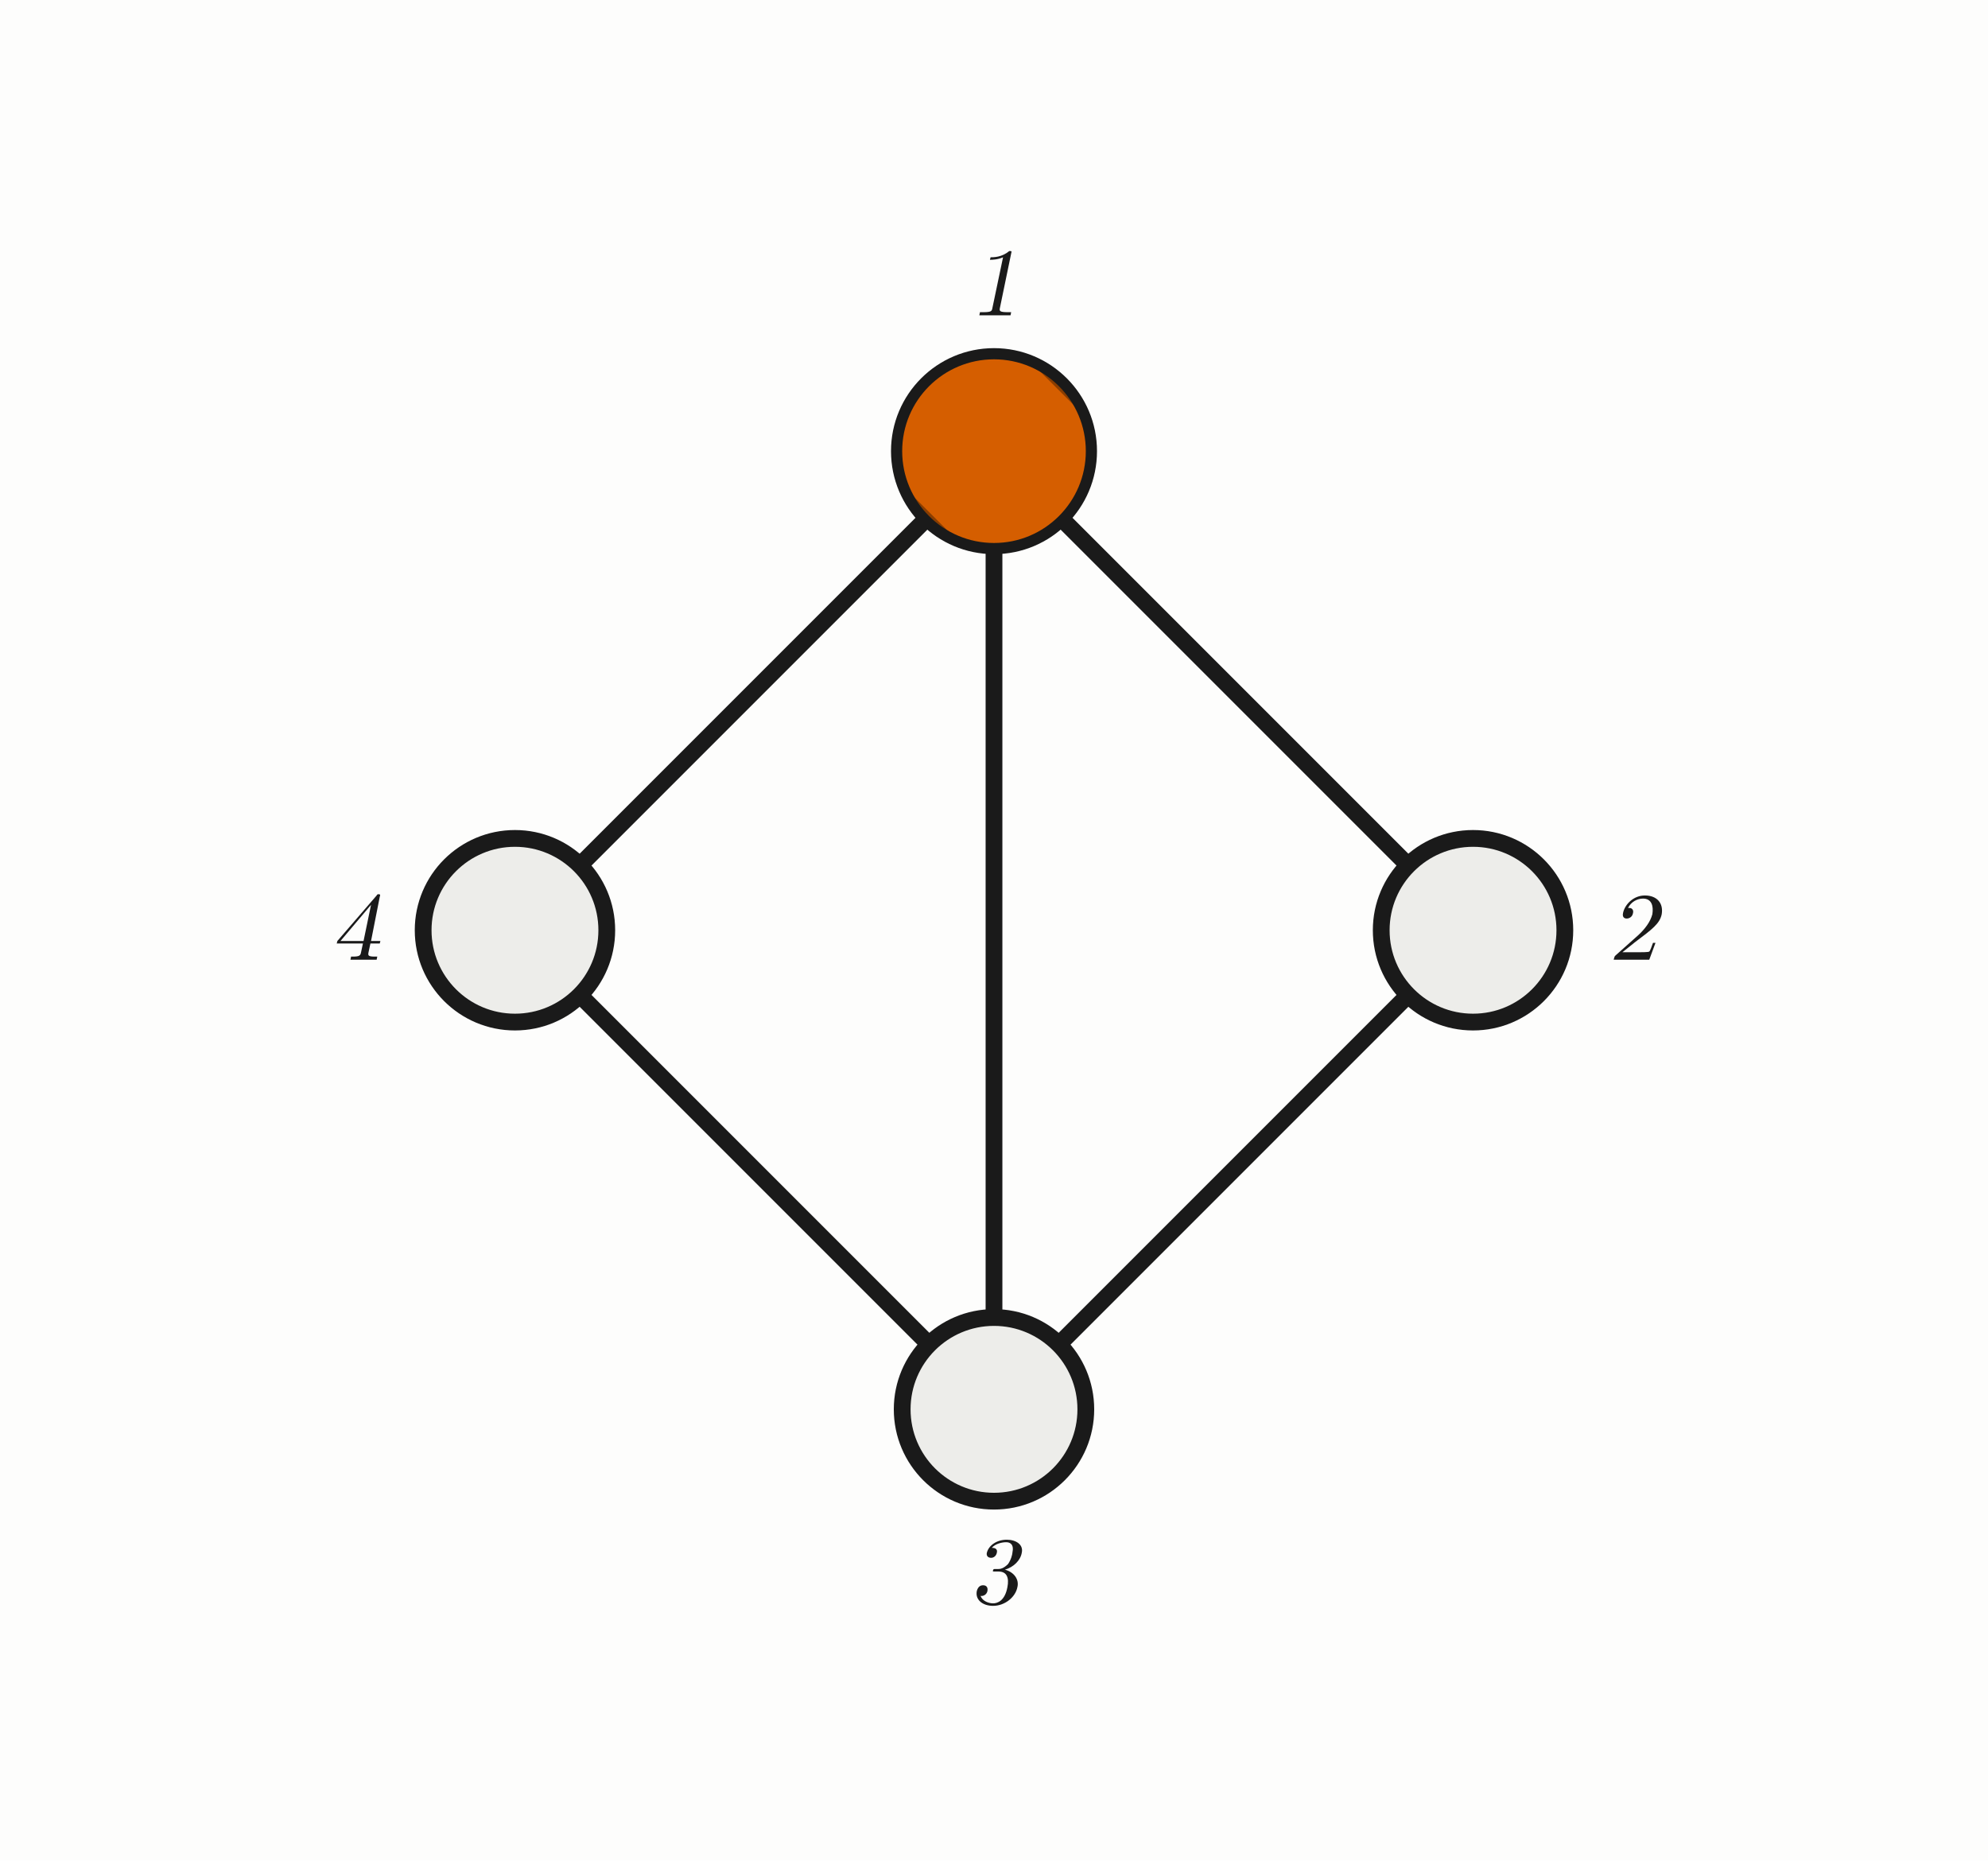
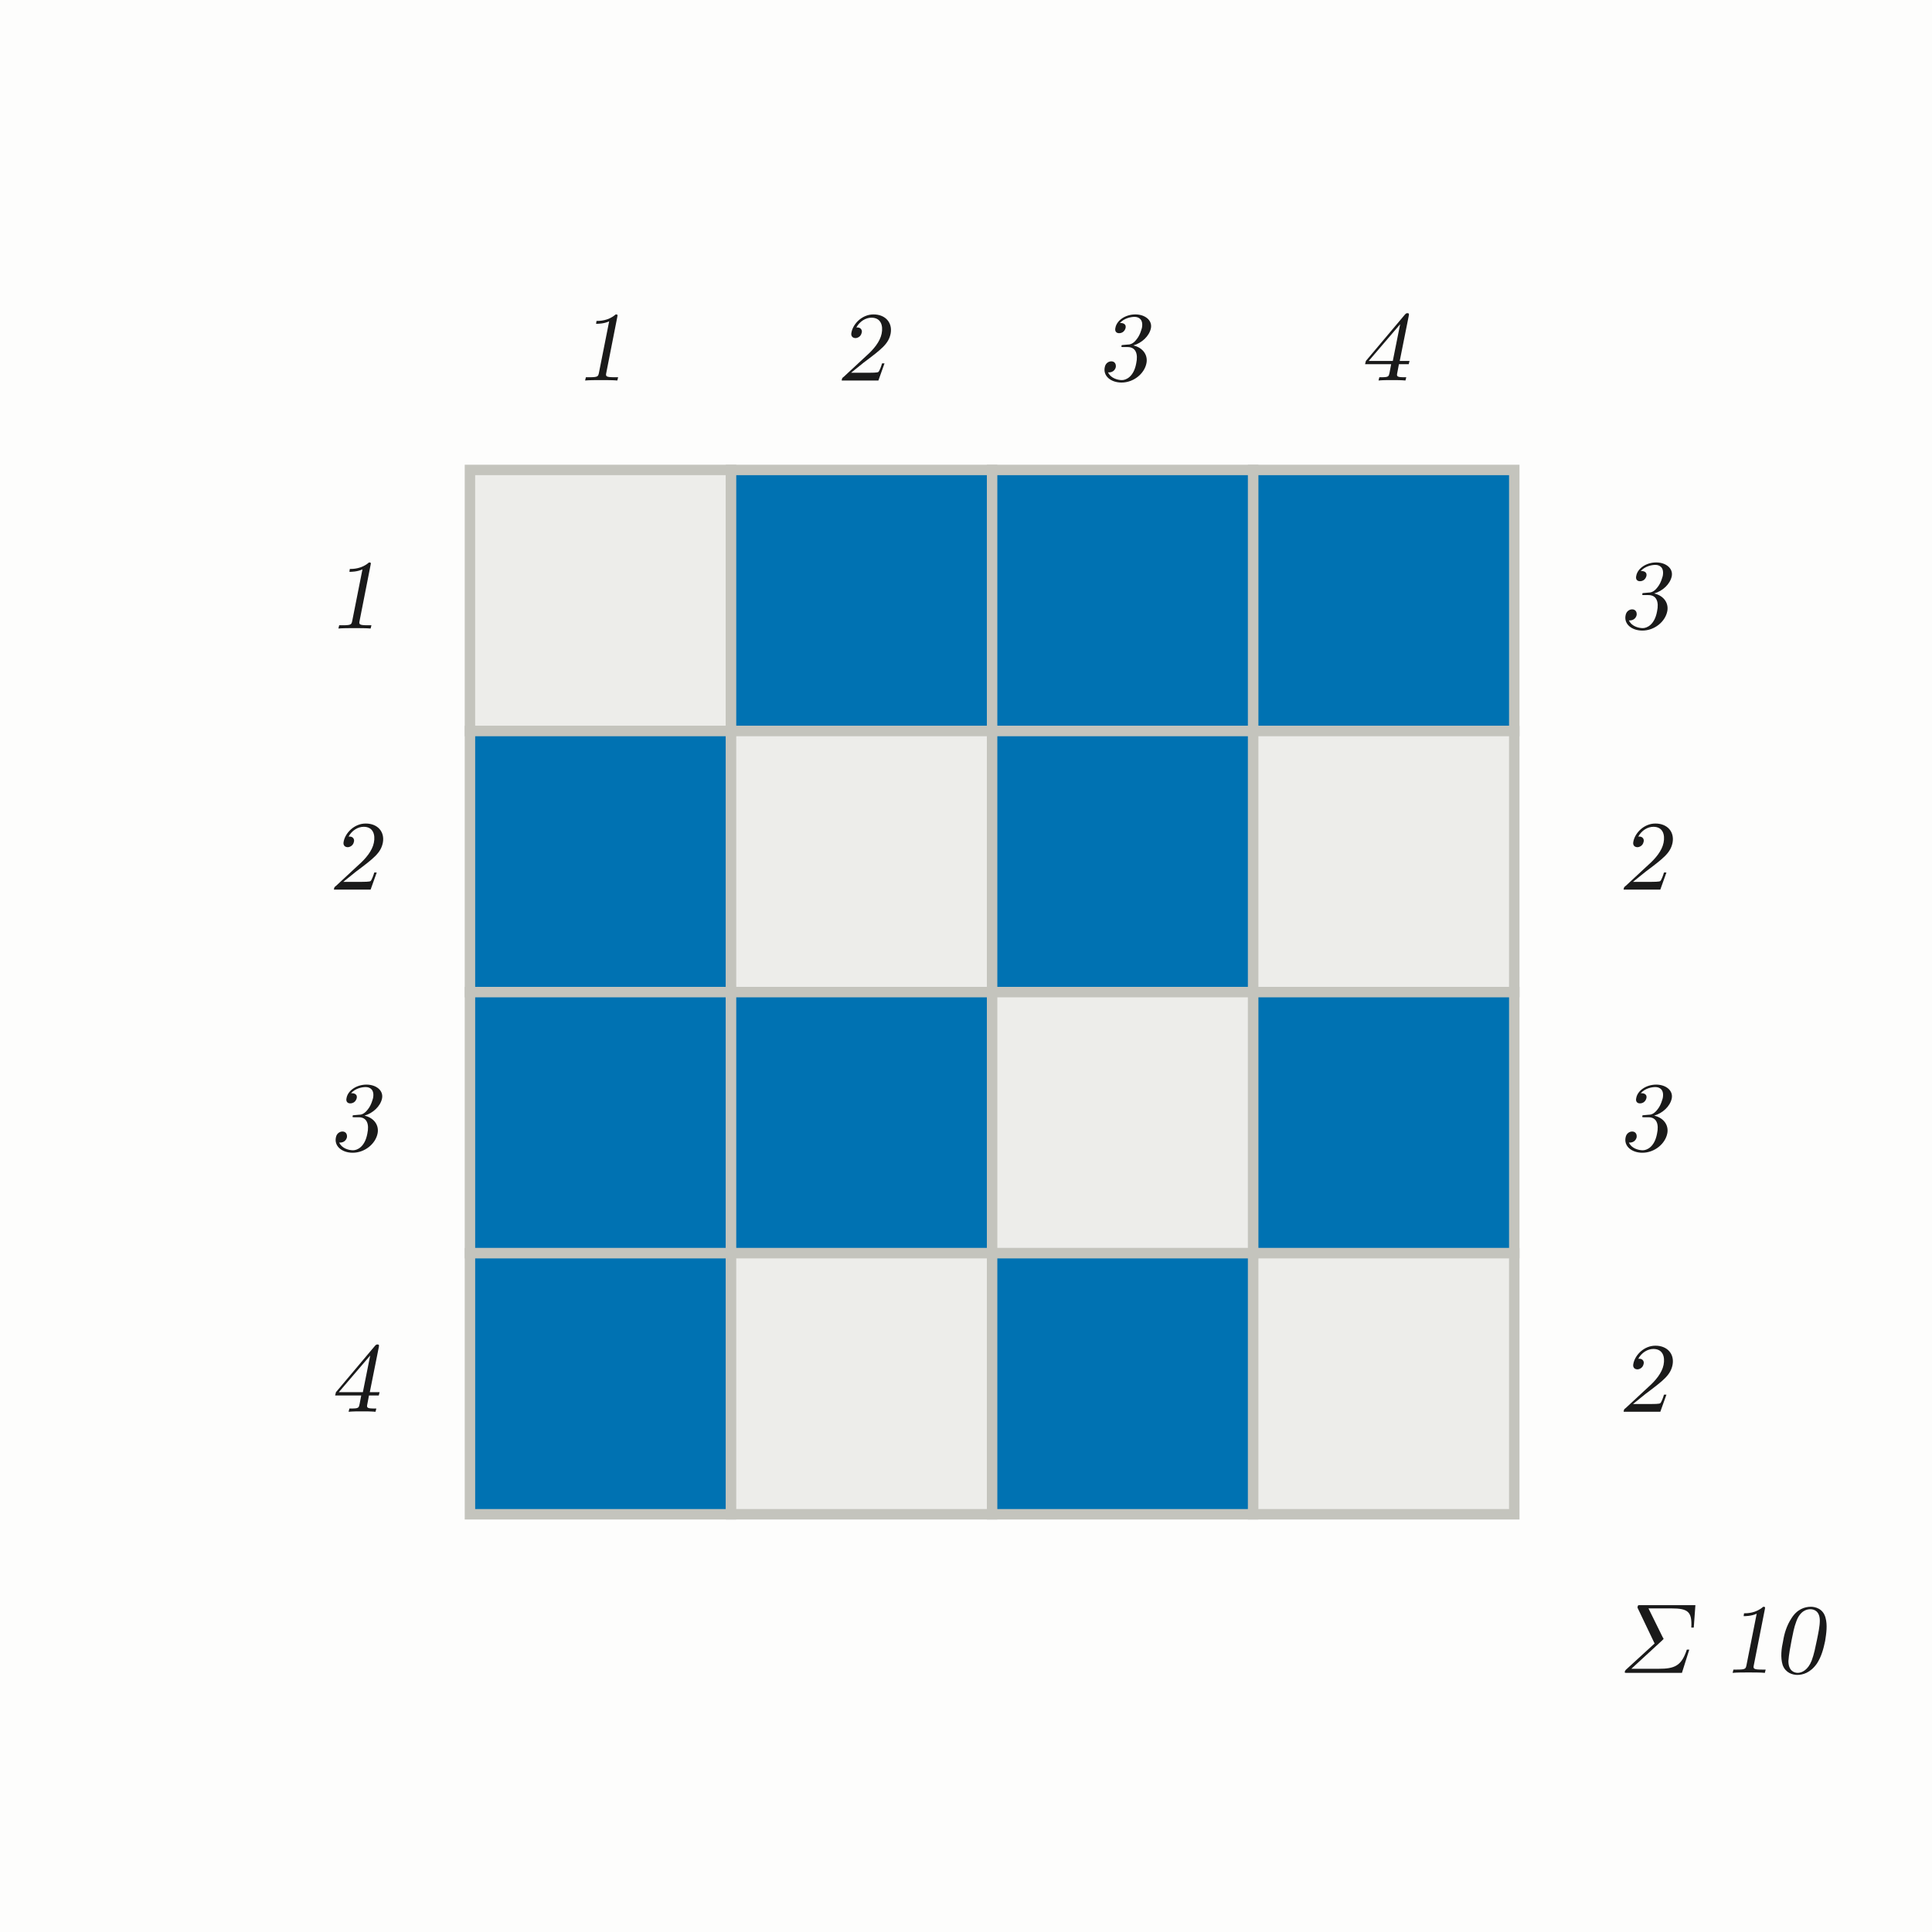
- <svg xmlns="http://www.w3.org/2000/svg" viewBox="-24.9 -23.3 49.8 46.6">
-   <rect fill="#FDFDFC" height="46.6" width="49.8" x="-24.9" y="-23.3" />
+ <svg xmlns="http://www.w3.org/2000/svg" viewBox="-18 -18 74 74">
+   <rect fill="#FDFDFC" height="74" width="74" x="-18" y="-18" />
  <defs>
    <pattern height="8" id="cv-pat-1" patternUnits="userSpaceOnUse" width="8">
      <rect fill="#0072B2" height="8" width="8" />
    </pattern>
    <pattern height="8" id="cv-pat-2" patternUnits="userSpaceOnUse" width="8">
      <rect fill="#9ED9F5" height="8" width="8" />
      <line stroke="#3E8BB5" stroke-width="1.2" x1="0" x2="8" y1="8" y2="0" />
      <line stroke="#3E8BB5" stroke-width="1.2" x1="-1" x2="1" y1="1" y2="-1" />
      <line stroke="#3E8BB5" stroke-width="1.2" x1="7" x2="9" y1="9" y2="7" />
    </pattern>
    <pattern height="8" id="cv-pat-3" patternUnits="userSpaceOnUse" width="8">
      <rect fill="#D55E00" height="8" width="8" />
      <line stroke="#8A3D00" stroke-width="1.2" x1="0" x2="8" y1="0" y2="8" />
      <line stroke="#8A3D00" stroke-width="1.2" x1="-1" x2="1" y1="7" y2="9" />
      <line stroke="#8A3D00" stroke-width="1.2" x1="7" x2="9" y1="-1" y2="1" />
    </pattern>
    <pattern height="8" id="cv-pat-4" patternUnits="userSpaceOnUse" width="8">
      <rect fill="#009E73" height="8" width="8" />
      <circle cx="4" cy="4" fill="#006147" r="1.4" />
    </pattern>
    <pattern height="8" id="cv-pat-5" patternUnits="userSpaceOnUse" width="8">
      <rect fill="#E69F00" height="8" width="8" />
      <line stroke="#9A6B00" stroke-width="1.2" x1="0" x2="8" y1="4" y2="4" />
      <line stroke="#9A6B00" stroke-width="1.2" x1="4" x2="4" y1="0" y2="8" />
    </pattern>
    <pattern height="8" id="cv-pat-6" patternUnits="userSpaceOnUse" width="8">
      <rect fill="#CC79A7" height="8" width="8" />
      <line stroke="#8A4E70" stroke-width="1.2" x1="0" x2="8" y1="4" y2="4" />
    </pattern>
    <pattern height="8" id="cv-pat-7" patternUnits="userSpaceOnUse" width="8">
      <rect fill="#F0E442" height="8" width="8" />
      <line stroke="#9C9400" stroke-width="1.2" x1="4" x2="4" y1="0" y2="8" />
    </pattern>
    <pattern height="8" id="cv-pat-8" patternUnits="userSpaceOnUse" width="8">
      <rect fill="#3A3A3A" height="8" width="8" />
      <line stroke="#000000" stroke-width="1.2" x1="0" x2="8" y1="0" y2="8" />
      <line stroke="#000000" stroke-width="1.2" x1="0" x2="8" y1="8" y2="0" />
    </pattern>
  </defs>
-   <g class="cv-edge-labels" />
-   <g class="cv-edges">
-     <path d="M0 -12L12 0" fill="none" stroke="#1A1A1A" stroke-linecap="round" stroke-width="0.42" />
-     <path d="M12 0L0 12" fill="none" stroke="#1A1A1A" stroke-linecap="round" stroke-width="0.42" />
-     <path d="M0 12L-12 0" fill="none" stroke="#1A1A1A" stroke-linecap="round" stroke-width="0.42" />
-     <path d="M-12 0L0 -12" fill="none" stroke="#1A1A1A" stroke-linecap="round" stroke-width="0.42" />
-     <path d="M0 -12L0 12" fill="none" stroke="#1A1A1A" stroke-linecap="round" stroke-width="0.42" />
-   </g>
-   <g class="cv-vertices">
-     <circle cx="0" cy="-12" fill="url(#cv-pat-3)" paint-order="stroke" r="2.3" stroke="#1A1A1A" stroke-width="0.56" />
-     <text dominant-baseline="auto" fill="#1A1A1A" font-family="'KaTeX_Main', 'Latin Modern Math', serif" font-size="2.415" font-style="italic" text-anchor="middle" x="0" y="-15.4">1</text>
-     <circle cx="12" cy="0" fill="#EDEDEA" r="2.3" stroke="#1A1A1A" stroke-width="0.42" />
-     <text dominant-baseline="central" fill="#1A1A1A" font-family="'KaTeX_Main', 'Latin Modern Math', serif" font-size="2.415" font-style="italic" text-anchor="start" x="15.4" y="0">2</text>
-     <circle cx="0" cy="12" fill="#EDEDEA" r="2.3" stroke="#1A1A1A" stroke-width="0.42" />
-     <text dominant-baseline="hanging" fill="#1A1A1A" font-family="'KaTeX_Main', 'Latin Modern Math', serif" font-size="2.415" font-style="italic" text-anchor="middle" x="0" y="15.4">3</text>
-     <circle cx="-12" cy="0" fill="#EDEDEA" r="2.3" stroke="#1A1A1A" stroke-width="0.42" />
-     <text dominant-baseline="central" fill="#1A1A1A" font-family="'KaTeX_Main', 'Latin Modern Math', serif" font-size="2.415" font-style="italic" text-anchor="end" x="-15.4" y="0">4</text>
+   <g class="cv-matrix">
+     <text dominant-baseline="middle" fill="#1A1A1A" font-family="'KaTeX_Main', 'Latin Modern Math', serif" font-size="3.8" font-style="italic" text-anchor="middle" x="5" y="-4.5">1</text>
+     <text dominant-baseline="middle" fill="#1A1A1A" font-family="'KaTeX_Main', 'Latin Modern Math', serif" font-size="3.8" font-style="italic" text-anchor="end" x="-3.5" y="5">1</text>
+     <text dominant-baseline="middle" fill="#1A1A1A" font-family="'KaTeX_Main', 'Latin Modern Math', serif" font-size="3.8" font-style="italic" text-anchor="middle" x="15" y="-4.5">2</text>
+     <text dominant-baseline="middle" fill="#1A1A1A" font-family="'KaTeX_Main', 'Latin Modern Math', serif" font-size="3.8" font-style="italic" text-anchor="end" x="-3.5" y="15">2</text>
+     <text dominant-baseline="middle" fill="#1A1A1A" font-family="'KaTeX_Main', 'Latin Modern Math', serif" font-size="3.8" font-style="italic" text-anchor="middle" x="25" y="-4.5">3</text>
+     <text dominant-baseline="middle" fill="#1A1A1A" font-family="'KaTeX_Main', 'Latin Modern Math', serif" font-size="3.8" font-style="italic" text-anchor="end" x="-3.5" y="25">3</text>
+     <text dominant-baseline="middle" fill="#1A1A1A" font-family="'KaTeX_Main', 'Latin Modern Math', serif" font-size="3.8" font-style="italic" text-anchor="middle" x="35" y="-4.5">4</text>
+     <text dominant-baseline="middle" fill="#1A1A1A" font-family="'KaTeX_Main', 'Latin Modern Math', serif" font-size="3.8" font-style="italic" text-anchor="end" x="-3.5" y="35">4</text>
+     <rect fill="#EDEDEA" height="10" stroke="#C4C4BD" stroke-width="0.4" width="10" x="0" y="0" />
+     <rect data-el="ev1v2" fill="url(#cv-pat-1)" height="10" stroke="#C4C4BD" stroke-width="0.4" width="10" x="10" y="0" />
+     <rect data-el="ev1v3" fill="url(#cv-pat-1)" height="10" stroke="#C4C4BD" stroke-width="0.4" width="10" x="20" y="0" />
+     <rect data-el="ev4v1" fill="url(#cv-pat-1)" height="10" stroke="#C4C4BD" stroke-width="0.4" width="10" x="30" y="0" />
+     <rect data-el="ev1v2" fill="url(#cv-pat-1)" height="10" stroke="#C4C4BD" stroke-width="0.4" width="10" x="0" y="10" />
+     <rect fill="#EDEDEA" height="10" stroke="#C4C4BD" stroke-width="0.4" width="10" x="10" y="10" />
+     <rect data-el="ev2v3" fill="url(#cv-pat-1)" height="10" stroke="#C4C4BD" stroke-width="0.4" width="10" x="20" y="10" />
+     <rect fill="#EDEDEA" height="10" stroke="#C4C4BD" stroke-width="0.4" width="10" x="30" y="10" />
+     <rect data-el="ev1v3" fill="url(#cv-pat-1)" height="10" stroke="#C4C4BD" stroke-width="0.4" width="10" x="0" y="20" />
+     <rect data-el="ev2v3" fill="url(#cv-pat-1)" height="10" stroke="#C4C4BD" stroke-width="0.4" width="10" x="10" y="20" />
+     <rect fill="#EDEDEA" height="10" stroke="#C4C4BD" stroke-width="0.4" width="10" x="20" y="20" />
+     <rect data-el="ev3v4" fill="url(#cv-pat-1)" height="10" stroke="#C4C4BD" stroke-width="0.4" width="10" x="30" y="20" />
+     <rect data-el="ev4v1" fill="url(#cv-pat-1)" height="10" stroke="#C4C4BD" stroke-width="0.4" width="10" x="0" y="30" />
+     <rect fill="#EDEDEA" height="10" stroke="#C4C4BD" stroke-width="0.4" width="10" x="10" y="30" />
+     <rect data-el="ev3v4" fill="url(#cv-pat-1)" height="10" stroke="#C4C4BD" stroke-width="0.4" width="10" x="20" y="30" />
+     <rect fill="#EDEDEA" height="10" stroke="#C4C4BD" stroke-width="0.4" width="10" x="30" y="30" />
+     <text dominant-baseline="middle" fill="#1A1A1A" font-family="'KaTeX_Main', 'Latin Modern Math', serif" font-size="3.8" font-style="italic" text-anchor="start" x="44" y="5">3</text>
+     <text dominant-baseline="middle" fill="#1A1A1A" font-family="'KaTeX_Main', 'Latin Modern Math', serif" font-size="3.8" font-style="italic" text-anchor="start" x="44" y="15">2</text>
+     <text dominant-baseline="middle" fill="#1A1A1A" font-family="'KaTeX_Main', 'Latin Modern Math', serif" font-size="3.8" font-style="italic" text-anchor="start" x="44" y="25">3</text>
+     <text dominant-baseline="middle" fill="#1A1A1A" font-family="'KaTeX_Main', 'Latin Modern Math', serif" font-size="3.8" font-style="italic" text-anchor="start" x="44" y="35">2</text>
+     <text dominant-baseline="middle" fill="#1A1A1A" font-family="'KaTeX_Main', 'Latin Modern Math', serif" font-size="3.8" font-style="italic" text-anchor="start" x="44" y="45">Σ 10</text>
  </g>
</svg>
